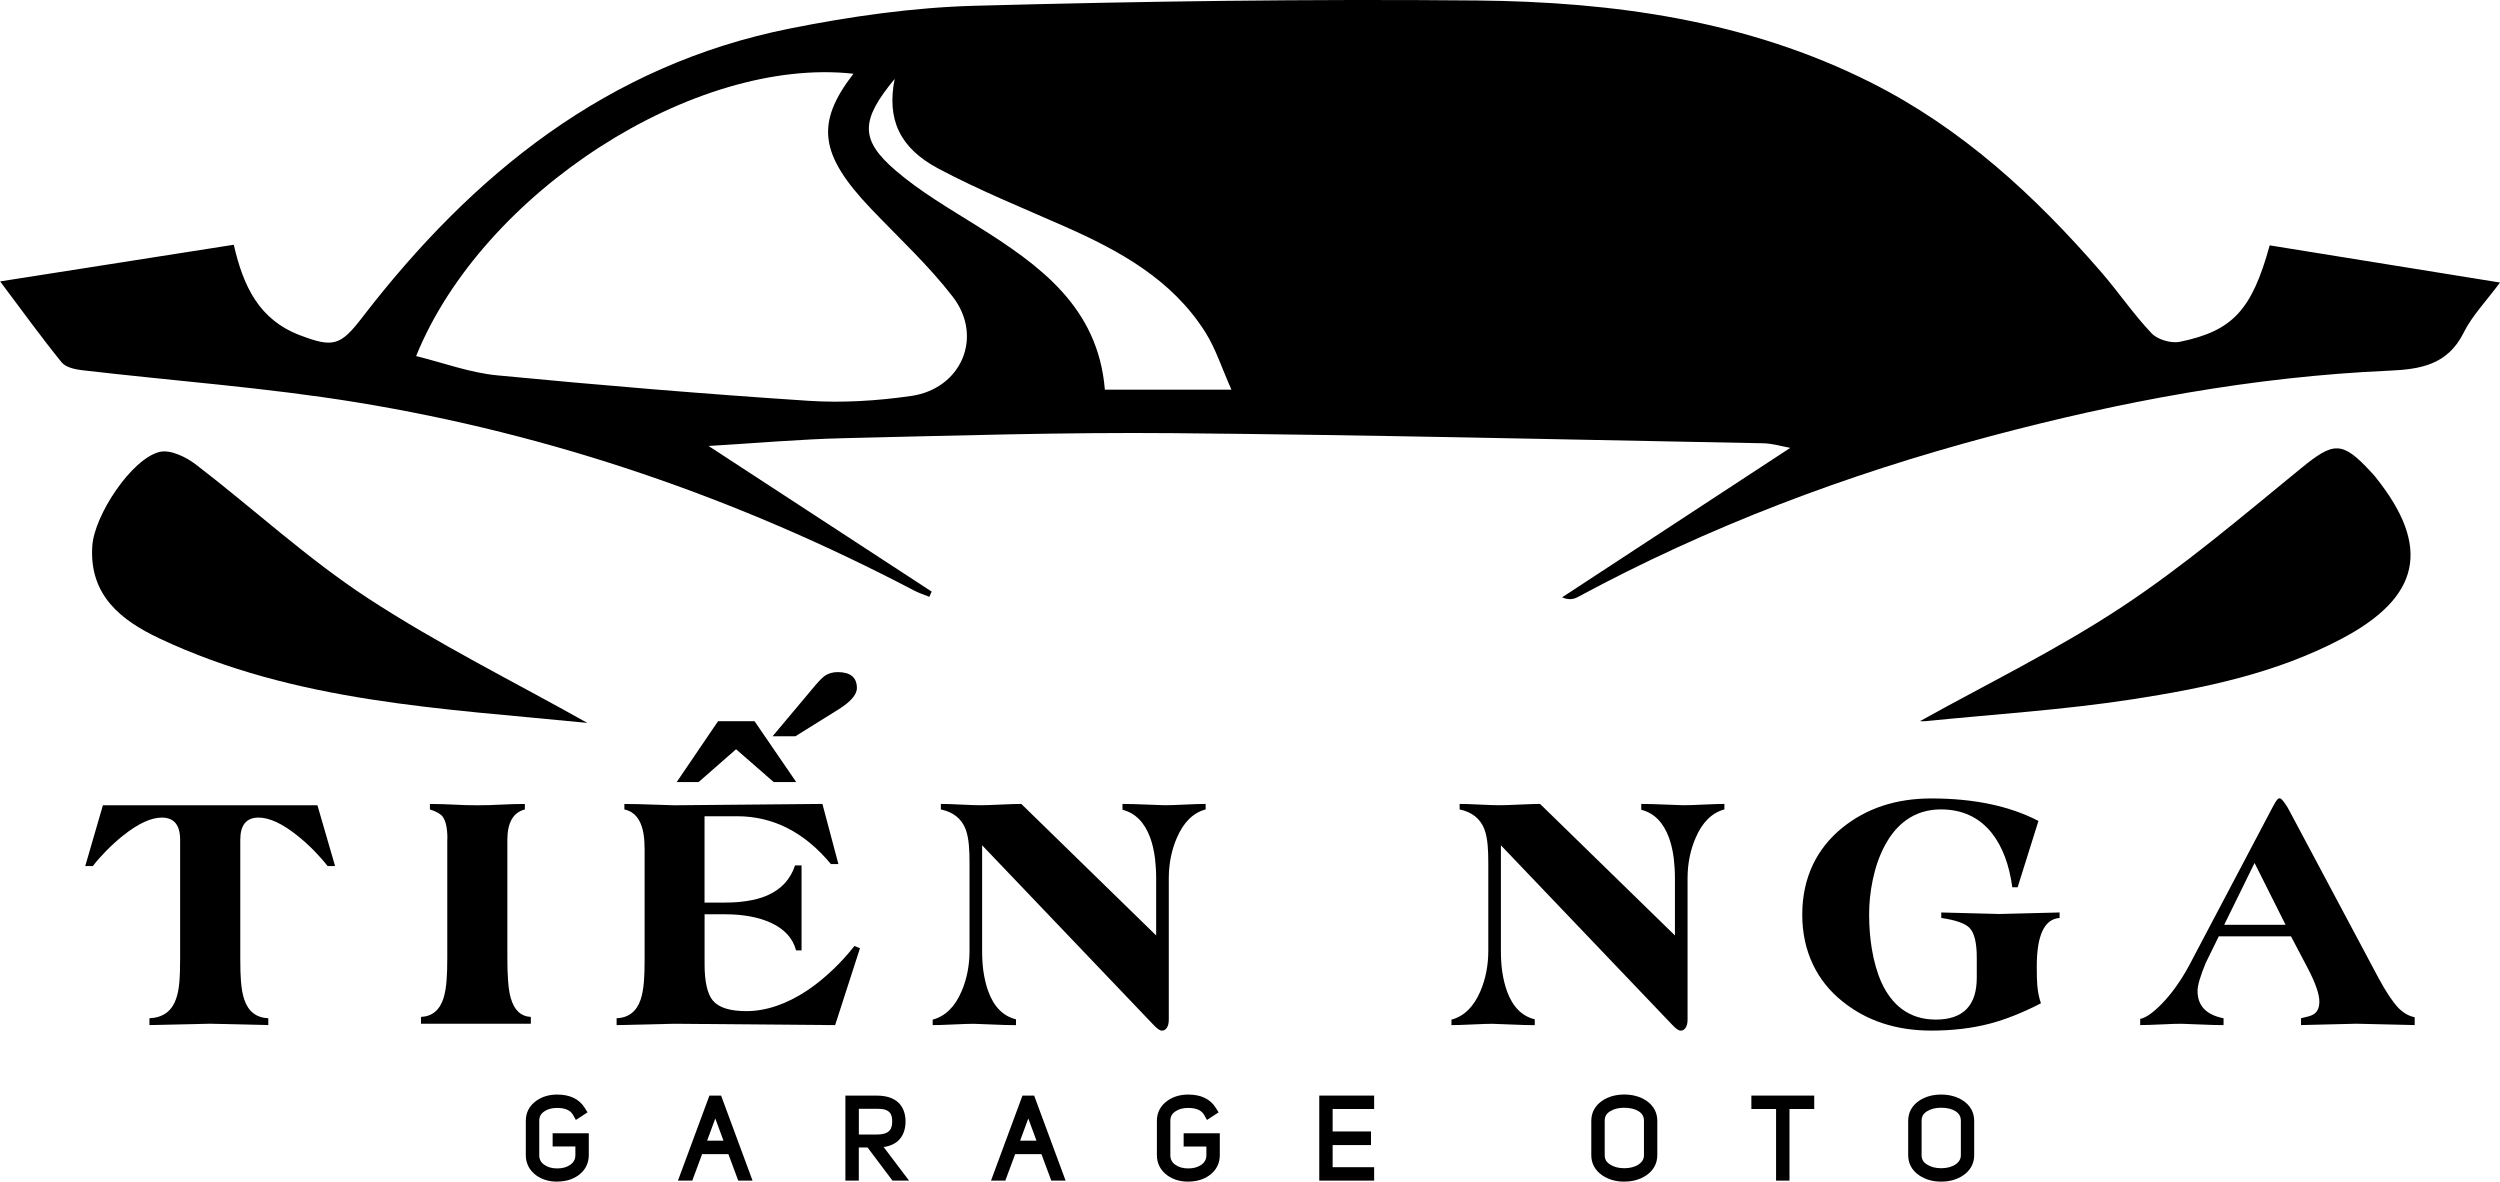
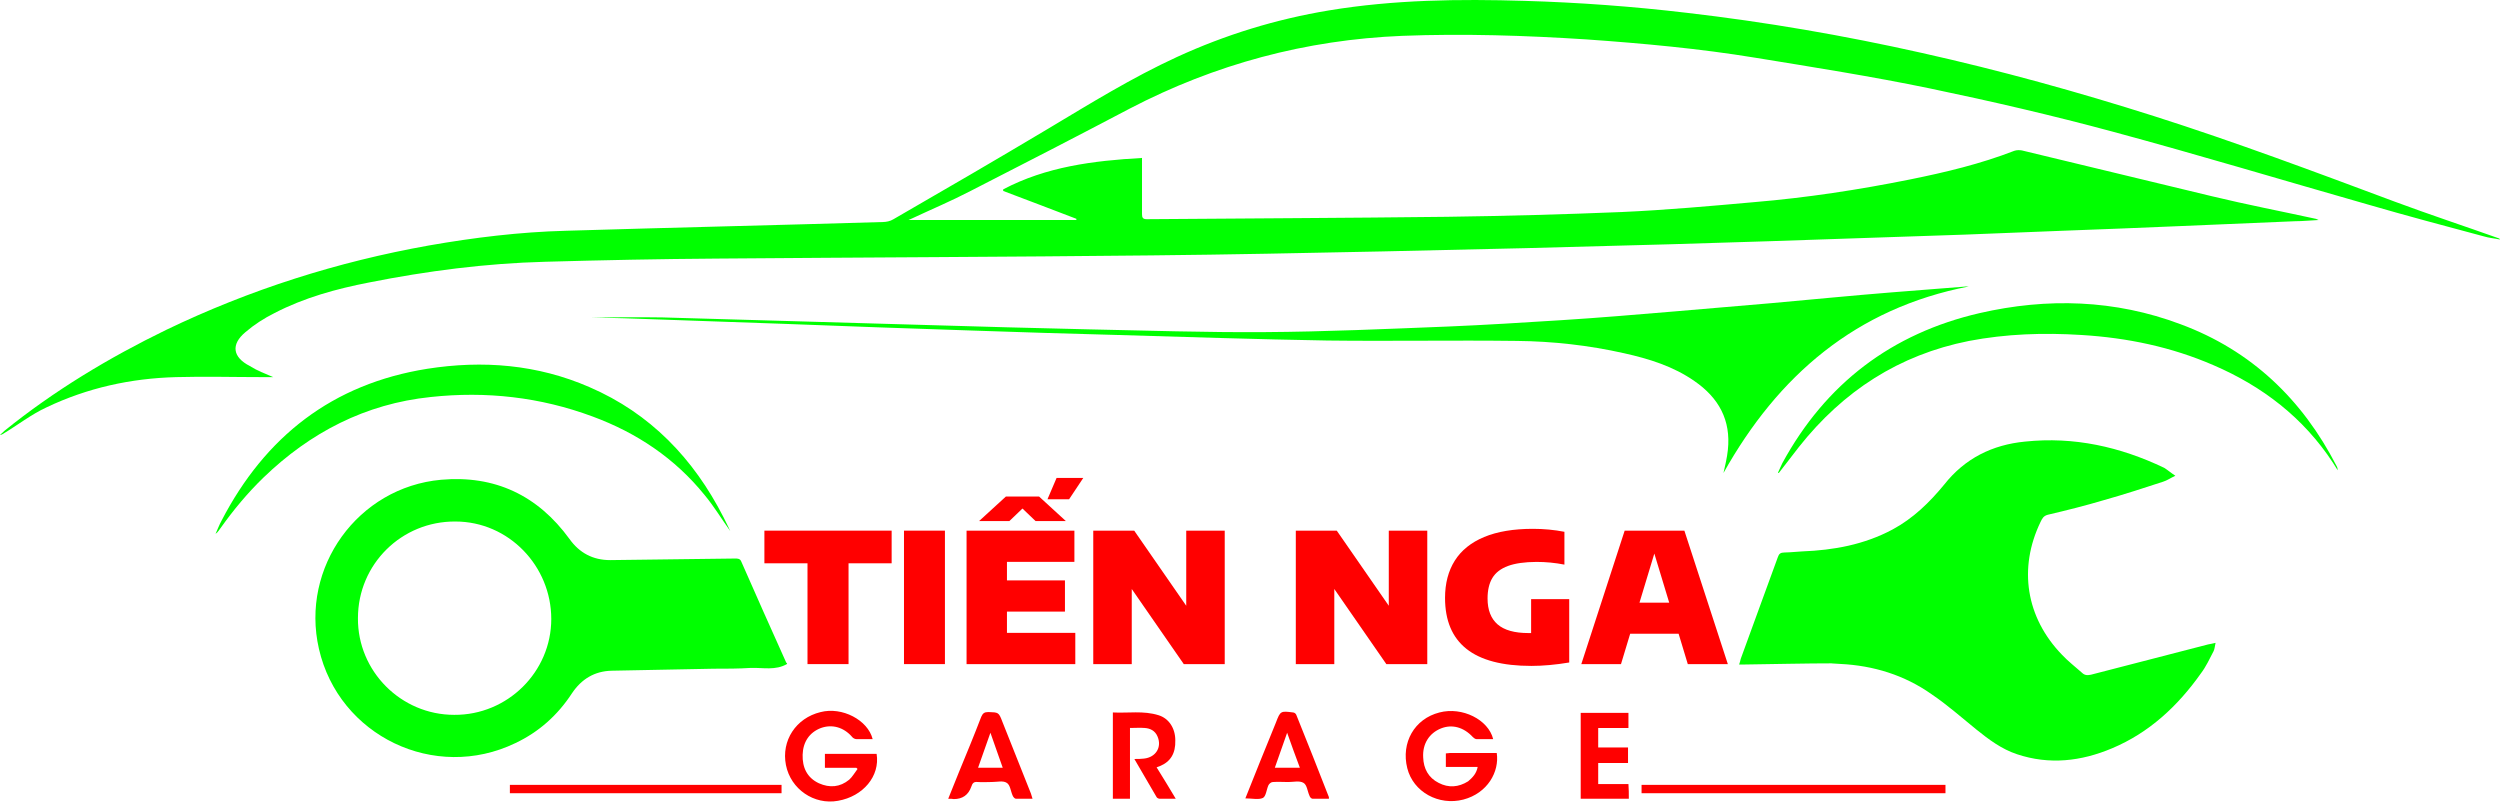
- <svg xmlns="http://www.w3.org/2000/svg" id="Layer_1" data-name="Layer 1" viewBox="0 0 611.25 288.91">
+ <svg xmlns="http://www.w3.org/2000/svg" id="Layer_1" data-name="Layer 1" viewBox="0 0 775.48 248.62">
  <defs>
    <style>
      .cls-1 {
+         fill: red;
+       }
+ 
+       .cls-1, .cls-2 {
        stroke-width: 0px;
+       }
+ 
+       .cls-2 {
+         fill: lime;
      }
    </style>
  </defs>
  <g>
-     <path class="cls-1" d="M136.23,288.91c-1.98,0-3.71-.51-5.12-1.53-1.67-1.22-2.55-2.93-2.55-4.94v-8.43c0-1.98.88-3.67,2.55-4.86,1.42-1.02,3.15-1.53,5.13-1.53,3.12,0,5.39,1.1,6.73,3.26l.68,1.09-2.85,1.86-.69-1.23c-.64-1.15-1.93-1.71-3.92-1.71-1.27,0-2.3.28-3.14.87-.82.56-1.2,1.28-1.2,2.25v8.45c0,1,.39,1.75,1.23,2.33.84.6,1.88.89,3.17.89s2.32-.29,3.2-.9c.83-.61,1.23-1.35,1.23-2.34v-2.13h-5.56v-3.23h8.84v5.36c0,2.01-.88,3.71-2.54,4.92-1.43,1.02-3.16,1.53-5.16,1.53Z" />
-     <path class="cls-1" d="M180.5,288.66l-2.41-6.48h-6.42l-2.41,6.48h-3.5l7.69-20.78h2.86l7.69,20.78h-3.5ZM176.89,278.89l-2-5.42-2,5.42h4.01Z" />
-     <path class="cls-1" d="M218.21,288.66l-6.09-8.1h-2.14v8.1h-3.28v-20.78h7.74c4.41,0,6.88,2.21,6.97,6.21,0,3.66-1.89,5.87-5.36,6.36l6.21,8.21h-4.05ZM214.47,277.38c3.22,0,3.67-1.55,3.67-3.23,0-1.59-.42-3.05-3.5-3.05h-4.65v6.29h4.49Z" />
-     <path class="cls-1" d="M257.04,288.66l-2.41-6.48h-6.42l-2.41,6.48h-3.5l7.69-20.78h2.86l7.69,20.78h-3.5ZM253.42,278.89l-2-5.42-2,5.42h4.01Z" />
-     <path class="cls-1" d="M290.53,288.91c-1.98,0-3.71-.51-5.12-1.53-1.67-1.22-2.55-2.93-2.55-4.94v-8.43c0-1.98.88-3.67,2.55-4.86,1.42-1.02,3.15-1.53,5.13-1.53,3.12,0,5.39,1.1,6.73,3.26l.68,1.09-2.85,1.86-.69-1.23c-.64-1.15-1.93-1.71-3.92-1.71-1.27,0-2.3.28-3.14.87-.82.56-1.2,1.28-1.2,2.25v8.45c0,1,.39,1.75,1.23,2.33.84.6,1.88.89,3.16.89s2.32-.29,3.2-.9c.83-.6,1.22-1.35,1.22-2.33v-2.13h-5.56v-3.23h8.84v5.36c0,2.01-.88,3.71-2.54,4.92-1.43,1.02-3.16,1.53-5.16,1.53Z" />
-     <polygon class="cls-1" points="322.56 288.66 322.56 267.87 335.98 267.87 335.98 271.15 325.83 271.15 325.83 276.64 335.21 276.64 335.21 279.97 325.83 279.97 325.83 285.38 335.98 285.38 335.98 288.66 322.56 288.66" />
-     <path class="cls-1" d="M397.13,288.91c-2.07,0-3.88-.52-5.38-1.54-1.75-1.2-2.68-2.9-2.68-4.93v-8.38c0-2.05.93-3.76,2.69-4.94,1.5-1,3.31-1.51,5.37-1.51s3.9.51,5.39,1.5c1.76,1.18,2.69,2.89,2.69,4.94v8.38c0,2.03-.93,3.74-2.68,4.93-1.5,1.02-3.32,1.54-5.41,1.54ZM397.11,270.84c-1.41.01-2.58.31-3.47.89-.9.57-1.29,1.28-1.29,2.31v8.39c0,1,.4,1.7,1.3,2.28.93.61,2.1.92,3.49.92s2.57-.31,3.47-.91c.91-.61,1.34-1.34,1.34-2.29v-8.39c0-1.05-.41-1.77-1.32-2.35-.89-.56-2.08-.84-3.51-.84Z" />
-     <polygon class="cls-1" points="434.25 288.66 434.25 271.15 428.21 271.15 428.21 267.87 443.58 267.87 443.58 271.15 437.53 271.15 437.53 288.66 434.25 288.66" />
-     <path class="cls-1" d="M474.61,288.91c-2.07,0-3.88-.52-5.38-1.54-1.75-1.2-2.68-2.9-2.68-4.93v-8.38c0-2.05.93-3.76,2.69-4.94,1.5-1,3.31-1.5,5.37-1.5s3.9.51,5.39,1.5c1.76,1.18,2.69,2.89,2.69,4.94v8.38c0,2.03-.93,3.74-2.68,4.93-1.5,1.02-3.32,1.54-5.41,1.54ZM474.59,270.84c-1.41.01-2.58.31-3.47.89-.9.57-1.29,1.28-1.29,2.31v8.39c0,1,.4,1.7,1.3,2.28.93.61,2.1.92,3.49.92s2.57-.31,3.47-.91c.91-.61,1.34-1.34,1.34-2.29v-8.39c0-1.04-.41-1.77-1.32-2.36-.89-.56-2.08-.84-3.51-.84Z" />
+     <path class="cls-1" d="M270.69,229.27h-5.06c-.49,0-1.11-.37-1.36-.74-2.59-2.96-6.17-3.95-9.62-2.71-3.58,1.36-5.55,4.32-5.68,8.27-.12,3.95,1.36,7.16,5.06,8.88,3.33,1.48,6.54,1.23,9.38-1.11.99-.86,1.73-2.22,2.59-3.33l-.37-.37h-9.75v-4.32h16.04c1.11,6.91-4.2,13.2-11.97,14.56-7.4,1.36-14.68-3.58-16.16-11.1-1.48-7.53,3.08-14.56,10.73-16.41,6.67-1.74,14.69,2.45,16.17,8.38Z" />
+     <path class="cls-1" d="M458.36,237.9h-9.87v-4.2c.49,0,.86-.12,1.23-.12h14.56c.86,5.8-2.84,12.46-10.36,14.44-7.65,1.97-15.55-2.34-17.4-9.75-1.97-7.9,2.22-15.3,9.99-17.27,7.03-1.85,15.18,2.22,16.66,8.27h-5.18c-.37,0-.86-.37-1.11-.62-2.84-3.08-6.42-4.07-9.87-2.71-3.7,1.48-5.8,4.81-5.55,9.01.12,3.45,1.6,6.29,4.81,7.9,3.08,1.6,6.17,1.36,9.13-.49,1.48-1.25,2.59-2.48,2.96-4.46Z" />
+     <path class="cls-1" d="M364.71,247.77h-4.94c-.37,0-.86-.25-.99-.49-2.22-3.82-4.44-7.65-6.91-11.85,1.11,0,2.1,0,2.96-.12,3.7-.37,5.68-3.58,4.2-6.91-.74-1.73-2.22-2.47-3.95-2.59-1.48-.12-2.96,0-4.57,0v21.96h-5.31v-26.77c4.69.25,9.5-.62,14.19.86,3.21.99,5.18,4.07,5.18,7.77.12,4.07-1.48,6.66-4.81,8.02-.25.12-.62.25-.99.37,1.99,3.21,3.97,6.42,5.94,9.75Z" />
+     <path class="cls-1" d="M386.3,247.65c3.08-7.77,6.17-15.42,9.25-22.95.12-.25.12-.37.25-.62,1.36-3.58,1.48-3.58,5.31-3.08.37,0,.86.37.99.74,3.45,8.51,6.79,17.03,10.12,25.54v.49h-5.06c-.37,0-.86-.49-.99-.99-.62-1.36-.74-3.33-1.85-3.95-1.23-.74-3.08-.25-4.69-.25s-3.21-.12-4.81,0c-.49,0-1.11.49-1.36.99-.62,1.36-.74,3.45-1.73,3.95-1.36.62-3.33.13-5.43.13ZM403.21,238.15c-1.36-3.58-2.59-7.03-3.95-10.86-1.36,3.82-2.59,7.28-3.82,10.86h7.77Z" />
+     <path class="cls-1" d="M294.13,247.77c1.11-2.84,2.22-5.55,3.33-8.27,2.34-5.68,4.69-11.35,6.91-17.15.49-1.11.99-1.48,2.22-1.48,3.08.12,3.21,0,4.32,2.96,2.96,7.4,5.92,14.93,8.88,22.33.12.49.25.86.49,1.6h-5.18c-.37,0-.86-.62-.99-.99-.62-1.36-.74-3.33-1.85-3.95-1.11-.74-2.96-.25-4.57-.25-1.48,0-2.96.12-4.44,0-1.23-.12-1.6.37-1.97,1.48q-1.36,3.82-5.43,3.82c-.36-.1-.98-.1-1.72-.1ZM303.39,238.15h7.65c-1.23-3.58-2.47-6.91-3.82-10.86-1.36,3.83-2.6,7.28-3.83,10.86Z" />
+     <path class="cls-1" d="M505.25,247.77h-14.93v-26.65h14.81v4.69h-9.38v6.05h9.25v4.81h-9.25v6.54h9.38c.12,1.48.12,2.96.12,4.56Z" />
+     <path class="cls-1" d="M509.2,243.46h94.27v2.59h-94.27v-2.59Z" />
+     <path class="cls-1" d="M158.16,246.05v-2.59h84.27v2.59h-84.27Z" />
  </g>
  <g>
-     <path class="cls-1" d="M20.84,211.76l4.32-14.88h52.45l4.32,14.88h-1.83c-.92-1.2-2-2.42-3.22-3.67-1.41-1.44-2.84-2.73-4.28-3.87-3.64-2.88-6.77-4.32-9.37-4.32-2.99,0-4.48,1.81-4.48,5.42v29.14c0,2.28.05,4.08.16,5.38.14,1.85.41,3.37.82,4.56.98,2.91,2.93,4.43,5.87,4.56v1.67l-14.18-.33-14.88.33v-1.67c3.23-.14,5.38-1.66,6.44-4.56.46-1.2.76-2.72.9-4.56.11-1.28.16-3.07.16-5.38v-29.14c0-3.61-1.49-5.42-4.48-5.42-2.61,0-5.73,1.44-9.37,4.32-1.44,1.14-2.87,2.43-4.28,3.87-1.22,1.25-2.3,2.47-3.22,3.67h-1.83Z" />
-     <path class="cls-1" d="M109.39,205.16c0-2.61-.38-4.43-1.14-5.46-.52-.71-1.56-1.3-3.14-1.79v-1.34c.87,0,1.85.01,2.93.04l5.83.24c1.06.03,2.01.04,2.85.04s1.79-.01,2.85-.04l5.83-.24c1.09-.03,2.06-.04,2.93-.04v1.34c-2.85.73-4.28,3.21-4.28,7.42v28.81c0,2.26.05,4.05.16,5.38.11,1.85.34,3.37.69,4.56.84,2.91,2.47,4.43,4.89,4.56v1.67h-26.86v-1.67c2.74-.14,4.58-1.66,5.5-4.56.38-1.2.64-2.72.77-4.56.11-1.3.16-3.1.16-5.38v-28.98Z" />
-     <path class="cls-1" d="M157.59,207.24c0-5.52-1.64-8.63-4.93-9.33v-1.34c1,0,2.11.01,3.3.04l8.97.28,36.15-.33,3.91,14.71h-1.83c-6.47-7.8-14.12-11.7-22.95-11.7h-7.95v21.11h4.93c1.96,0,3.74-.12,5.34-.37,1.87-.27,3.53-.72,4.97-1.34,3.45-1.47,5.75-3.93,6.89-7.38h1.59v20.79h-1.34c-.76-2.93-2.79-5.18-6.07-6.72-3.04-1.41-6.83-2.12-11.37-2.12h-4.93v12.19c0,4.29.67,7.25,2,8.88,1.44,1.74,4.17,2.61,8.19,2.61,4.86,0,9.85-1.7,14.96-5.09,2.17-1.47,4.28-3.18,6.32-5.14,1.85-1.77,3.57-3.67,5.18-5.71l1.34.57-6.07,18.79-39.25-.33-14.18.33v-1.67c2.93-.14,4.89-1.66,5.87-4.56.41-1.2.68-2.72.82-4.56.11-1.3.16-3.1.16-5.38v-27.22ZM165.45,191.22l10.11-14.88h8.93l10.19,14.88h-5.5l-9.21-8.03-9.17,8.03h-5.34ZM188.89,180.02l10.43-12.43c1.03-1.2,1.82-1.98,2.36-2.36.9-.6,1.94-.9,3.14-.9,3.12,0,4.69,1.3,4.69,3.91,0,1.69-1.7,3.55-5.09,5.58l-9.94,6.19h-5.58Z" />
-     <path class="cls-1" d="M230.03,196.56c1.11,0,2.76.05,4.93.16,2.2.11,3.79.16,4.77.16s2.61-.05,4.89-.16c2.31-.11,4.01-.16,5.09-.16l32.97,32.16v-13.94c0-1.74-.1-3.37-.28-4.89-.24-1.9-.64-3.6-1.18-5.09-1.39-3.75-3.64-6.02-6.77-6.81v-1.43c.76,0,1.63.01,2.61.04l7.74.28c1.01,0,2.62-.05,4.85-.16,2.26-.11,3.97-.16,5.13-.16v1.34c-3.04.82-5.38,3.11-7.01,6.89-1.33,3.04-2,6.37-2,9.98v34.52c0,.95-.19,1.66-.57,2.12-.3.38-.64.57-1.02.57h-.16c-.33,0-.79-.27-1.39-.81-.22-.19-.46-.44-.73-.73l-41.77-43.77v25.8c0,1.71.09,3.33.29,4.85.27,1.9.68,3.6,1.22,5.09,1.39,3.78,3.64,6.05,6.77,6.81v1.43c-.76,0-1.64-.01-2.65-.04l-7.7-.29c-1.01,0-2.64.05-4.89.16-2.26.11-3.97.16-5.13.16v-1.34c3.07-.81,5.42-3.11,7.05-6.89,1.3-3.02,1.96-6.33,1.96-9.94v-21.19c0-1.98-.05-3.53-.16-4.65-.14-1.58-.41-2.89-.82-3.95-1.01-2.55-3.02-4.14-6.03-4.77v-1.34Z" />
-     <path class="cls-1" d="M356.87,196.56c1.11,0,2.76.05,4.93.16,2.2.11,3.79.16,4.77.16s2.61-.05,4.89-.16c2.31-.11,4.01-.16,5.09-.16l32.97,32.16v-13.94c0-1.74-.1-3.37-.28-4.89-.24-1.9-.64-3.6-1.18-5.09-1.39-3.75-3.64-6.02-6.77-6.81v-1.43c.76,0,1.63.01,2.61.04l7.74.28c1.01,0,2.62-.05,4.85-.16,2.26-.11,3.97-.16,5.13-.16v1.34c-3.04.82-5.38,3.11-7.01,6.89-1.33,3.04-2,6.37-2,9.98v34.52c0,.95-.19,1.66-.57,2.12-.3.38-.64.57-1.02.57h-.16c-.33,0-.79-.27-1.39-.81-.22-.19-.46-.44-.73-.73l-41.77-43.77v25.8c0,1.71.09,3.33.29,4.85.27,1.9.68,3.6,1.22,5.09,1.39,3.78,3.64,6.05,6.77,6.81v1.43c-.76,0-1.64-.01-2.65-.04l-7.7-.29c-1.01,0-2.64.05-4.89.16-2.26.11-3.97.16-5.13.16v-1.34c3.07-.81,5.42-3.11,7.05-6.89,1.3-3.02,1.96-6.33,1.96-9.94v-21.19c0-1.98-.05-3.53-.16-4.65-.14-1.58-.41-2.89-.82-3.95-1.01-2.55-3.02-4.14-6.03-4.77v-1.34Z" />
-     <path class="cls-1" d="M483.32,234.14c0-3.61-.58-6.03-1.75-7.25-1.06-1.11-3.37-1.93-6.93-2.45v-1.34l14.18.37,14.75-.37v1.34c-3.72.27-5.58,4.23-5.58,11.86,0,2.01.04,3.52.12,4.52.14,1.66.43,3.15.9,4.48-4.48,2.31-8.64,3.97-12.47,4.97-4.32,1.14-9.1,1.71-14.35,1.71-8.61,0-15.88-2.4-21.8-7.21-3.07-2.47-5.43-5.43-7.09-8.88-1.77-3.69-2.65-7.78-2.65-12.27s.88-8.61,2.65-12.31c1.66-3.42,4.02-6.38,7.09-8.88,5.92-4.81,13.19-7.21,21.8-7.21,10.41,0,19.14,1.83,26.21,5.5l-5.09,16.22h-1.3c-.76-5.57-2.43-9.98-5.01-13.25-3.07-3.86-7.23-5.79-12.47-5.79-3.18,0-5.98.86-8.4,2.57-2.15,1.52-3.94,3.67-5.38,6.44-1.28,2.42-2.24,5.2-2.89,8.36-.57,2.74-.86,5.53-.86,8.35s.22,5.68.65,8.31c.52,3.18,1.32,5.96,2.4,8.35,1.28,2.77,2.93,4.92,4.97,6.44,2.31,1.71,5.07,2.57,8.27,2.57,6.68,0,10.03-3.41,10.03-10.23v-4.93Z" />
-     <path class="cls-1" d="M542.48,228.96l-3.18,6.48c-1.33,3.21-2,5.49-2,6.85,0,3.61,2.12,5.84,6.36,6.68v1.67c-.76,0-1.64-.01-2.65-.04l-7.7-.29c-1.01,0-2.64.05-4.89.16-2.26.11-3.97.16-5.14.16v-1.51c1.39-.27,3.15-1.51,5.3-3.71,2.47-2.55,4.71-5.71,6.72-9.46l20.42-38.72.53-.94c.43-.73.77-1.1,1.02-1.1h.16c.24,0,.65.41,1.22,1.22.46.65.86,1.3,1.18,1.96l21.72,40.76c1.85,3.42,3.48,5.87,4.89,7.34,1.22,1.22,2.54,1.97,3.95,2.24v1.92l-14.22-.33-13.57.33v-1.67l1.83-.45c.6-.16,1.06-.37,1.39-.61.84-.6,1.26-1.6,1.26-3.02,0-1.82-.94-4.52-2.81-8.11l-4.12-7.83h-17.69ZM543.82,226.11h15l-7.58-15.12-7.42,15.12Z" />
+     <path class="cls-1" d="M250.48,206v-31.27h-13.37v-10.13h39.47v10.13h-13.37v31.27h-12.73Z" />
+     <path class="cls-1" d="M280.41,206v-41.4h12.7v41.4h-12.7Z" />
+     <path class="cls-1" d="M312.35,196.32h21.2v9.68h-33.73v-41.4h33.45v9.68h-20.92v5.76h17.99v9.68h-17.99v6.6h0ZM312.02,154.02h10.29l8.31,7.61h-9.4l-4.06-3.89-4.06,3.89h-9.4l8.32-7.61ZM327.74,148.26h8.28l-4.39,6.6h-6.71l2.82-6.6Z" />
+     <path class="cls-1" d="M367.96,164.6h11.94v41.4h-12.7l-16.14-23.3v23.3h-11.94v-41.4h12.7l16.14,23.3v-23.3Z" />
+     <path class="cls-1" d="M430.79,164.6h11.94v41.4h-12.7l-16.14-23.3v23.3h-11.94v-41.4h12.7l16.14,23.3v-23.3Z" />
+     <path class="cls-1" d="M486.76,185.86v19.64c-4.25.71-8.17,1.06-11.75,1.06-8.99,0-15.7-1.76-20.13-5.29-4.43-3.52-6.64-8.79-6.64-15.8,0-4.51,1.01-8.37,3.03-11.57s5.06-5.64,9.12-7.33c4.06-1.69,9.1-2.53,15.12-2.53,3.39,0,6.65.31,9.76.92v10.18c-2.83-.56-5.72-.84-8.67-.84-3.67.02-6.62.44-8.84,1.26s-3.83,2.06-4.83,3.71-1.5,3.78-1.5,6.39c0,3.54,1.04,6.21,3.1,8.01,2.07,1.8,5.26,2.7,9.57,2.7h.84v-10.52h11.82Z" />
+     <path class="cls-1" d="M523.54,206l-2.85-9.43h-15.02l-2.85,9.43h-12.31l13.45-41.4h18.52l13.48,41.4h-12.42ZM508.55,186.95h9.23l-4.62-15.24-4.61,15.24Z" />
  </g>
  <g>
-     <path class="cls-1" d="M0,68.81c20.15-3.16,38.57-6.05,57.16-8.97,2.33,10.21,6.21,18.33,16.14,22.11,8.13,3.1,9.92,2.62,15.21-4.26C115.56,42.52,148.56,15.86,193.19,6.96c14.84-2.96,30.05-5.14,45.15-5.55C279.24.31,320.17-.27,361.08.12c33.28.32,66.04,4.8,96.36,20.06,22.25,11.2,40.17,27.7,56.3,46.34,4.24,4.89,7.89,10.31,12.34,14.99,1.47,1.54,4.78,2.5,6.9,2.06,12.93-2.67,17.6-7.76,21.96-23.58,18.47,2.98,37.05,5.98,56.31,9.09-3.36,4.55-6.82,8.1-8.92,12.32-3.91,7.86-10.68,8.9-18.17,9.23-33.19,1.46-65.62,7.53-97.65,16.06-35.05,9.33-68.78,22.03-100.73,39.28-1,.54-2.15.8-3.85.08,18.47-12.1,36.94-24.2,55.79-36.55-2.1-.37-4.34-1.07-6.6-1.12-48.02-.91-96.05-2.04-144.08-2.47-26.84-.24-53.69.6-80.53,1.22-10.83.25-21.63,1.22-33.27,1.91,18.69,12.2,36.62,23.91,54.56,35.61l-.58,1.27c-1.27-.52-2.59-.93-3.79-1.57-43.05-22.55-88.5-38.21-136.43-46.01-22.16-3.61-44.65-5.21-66.97-7.83-1.73-.2-3.98-.71-4.96-1.92-4.94-6.09-9.53-12.45-15.05-19.8ZM101.73,87.06c6.68,1.64,13.15,4.07,19.8,4.71,25.37,2.44,50.78,4.56,76.21,6.23,8.28.54,16.77,0,25-1.18,12.31-1.76,17.76-14.45,10.23-24.24-5.96-7.74-13.26-14.46-20.03-21.57-12.58-13.21-13.6-20.9-4.28-32.98-38.72-4.31-90.64,28.85-106.92,69.03ZM218.76,19.28c-8.37,10.11-8.56,14.86.21,22.4,6.08,5.23,13.17,9.32,20.01,13.61,15.24,9.55,29.51,19.78,31.16,39.99h30.95c-2.38-5.32-3.85-10.05-6.41-14.09-8.14-12.85-20.85-19.84-34.3-25.79-10.39-4.6-20.96-8.86-30.97-14.19-9.55-5.08-12.61-12.12-10.66-21.93Z" />
-     <path class="cls-1" d="M143.59,176.75c-35.11-3.54-71.28-4.92-104.62-20.66-9.27-4.38-17.23-10.49-16.4-22.65.51-7.48,9.62-21.31,16.47-22.95,2.58-.62,6.42,1.22,8.82,3.06,14.06,10.78,27.18,22.95,41.95,32.62,17.27,11.31,35.9,20.53,53.78,30.57Z" />
-     <path class="cls-1" d="M469.53,176.27c15.72-8.77,33.11-17.22,49.11-27.77,15.42-10.16,29.59-22.27,43.93-33.98,7.93-6.48,10.02-6.82,17.02.75.43.46.86.92,1.25,1.41,13.62,17.02,11.05,29.33-8.45,39.57-16.02,8.42-33.57,12.04-51.16,14.75-16.68,2.57-33.59,3.63-50.4,5.32-.96.1-1.95-.08-1.3-.05Z" />
+     <path class="cls-2" d="M84.75,116.98h-3.33c-8.88,0-17.89-.25-26.77,0-14.07.37-27.52,3.33-40.22,9.38-4.81,2.22-9.01,5.55-13.57,8.27-.25.12-.37.25-.86.25.49-.37.99-.86,1.36-1.23,15.42-12.46,32.45-22.7,50.22-31.34,25.91-12.46,53.06-21.1,81.43-26.16,14.07-2.47,28.26-4.2,42.57-4.57,32.7-.99,65.52-1.73,98.22-2.71,1.11,0,2.34-.25,3.33-.86,16.04-9.25,31.96-18.51,47.87-28.01,13.2-7.9,26.16-15.92,40.1-22.33,15.05-6.91,30.72-11.72,47.13-14.44C432.34-.1,452.7-.35,472.94.27c16.78.49,33.56,1.73,50.22,3.7,24.55,2.84,48.86,7.03,73.04,12.46,24.31,5.43,48.37,12.09,72.06,19.62,25.17,8.02,49.85,17.27,74.65,26.53,10.61,3.95,21.47,7.53,32.2,11.35.12,0,.25.12.37.37-1.73-.37-3.45-.49-5.06-.99-11.97-3.21-24.06-6.42-35.91-9.87-26.4-7.53-52.56-15.42-79.09-22.58-18.75-5.06-37.88-9.5-56.88-13.45-17.89-3.7-35.91-6.54-54.04-9.5-17.27-2.84-34.79-4.44-52.32-5.68-19-1.23-38.13-1.85-57.25-1.11-29.86,1.23-57.99,8.76-84.52,22.58-16.41,8.64-32.94,17.15-49.35,25.54-5.92,3.08-12.09,5.68-18.14,8.51-.25.12-.62.25-1.11.49h52.07v-.37c-7.53-2.84-15.05-5.8-22.7-8.64v-.49c13.33-7.03,27.89-8.88,43.06-9.75v17.4c0,1.11.25,1.6,1.48,1.6,31.09-.25,62.06-.37,93.16-.74,18.14-.25,36.15-.74,54.17-1.48,13.7-.62,27.52-1.85,41.21-3.08,16.16-1.36,32.33-3.82,48.24-7.03,10.98-2.22,21.84-4.81,32.33-8.88.74-.25,1.6-.25,2.34-.12,19.62,4.69,39.24,9.5,58.86,14.19,10.73,2.59,21.59,4.69,32.33,7.03.12,0,.25.12.86.37-2.71.12-4.94.37-7.28.37-24.06.99-48.12,2.1-72.18,2.96-20.24.86-40.47,1.6-60.71,2.22-20.36.74-40.59,1.36-60.95,1.97-29.74.86-59.6,1.6-89.33,2.22-23.81.49-47.5.99-71.32,1.23-45.04.49-89.95.62-134.98.99-17.77.12-35.66.49-53.43.99-18.38.49-36.52,2.84-54.54,6.42-10.12,1.97-20.11,4.69-29.37,9.5-3.21,1.6-6.29,3.58-9.01,5.92-4.57,3.82-3.95,7.77,1.36,10.49,2.33,1.48,4.68,2.34,7.27,3.45Z" />
+     <path class="cls-2" d="M674.78,147.58c-1.6.74-2.59,1.48-3.82,1.85-6.05,1.97-12.09,3.95-18.26,5.68-5.8,1.73-11.72,3.21-17.52,4.57-1.36.37-1.73,1.23-2.22,2.22-6.91,14.31-4.57,29.61,6.66,41.21,1.85,1.97,4.07,3.7,6.17,5.55.86.86,1.73.86,2.84.62,12.09-3.08,24.18-6.29,36.28-9.38.62-.12,1.36-.25,2.34-.49-.25.99-.25,1.85-.62,2.59-1.23,2.34-2.34,4.81-3.95,6.91-7.16,10.12-16.04,18.38-27.52,23.2-9.62,4.07-19.49,5.18-29.49,1.85-4.81-1.6-8.76-4.57-12.59-7.65-4.57-3.7-9.01-7.65-13.94-10.98-8.39-5.92-18.01-8.88-28.26-9.38-9.99-.49,8.31-.32-1.68-.19-9.38,0-18.88.25-28.26.37h-1.48c.25-.62.37-1.23.49-1.73,3.82-10.36,7.68-21.18,11.51-31.54.37-1.11.86-1.48,2.1-1.48,1.55-.02.89-.04,5.47-.34,9.75-.37,19.25-2.1,28.01-6.79,6.42-3.45,11.47-8.39,16.04-13.94,6.42-8.14,14.93-12.34,25.05-13.33,15.18-1.6,29.49,1.6,43.19,8.14.99.61,1.98,1.48,3.46,2.46Z" />
+     <path class="cls-2" d="M244.16,205.95c-3.58,2.1-7.53,1.11-11.23,1.23-3.82.25-7.77.25-11.6.25-10.49.25-21.1.37-31.59.62-5.31.12-9.38,2.59-12.34,7.03-4.44,6.79-10.24,11.97-17.52,15.42-25.05,12.09-54.78-2.22-60.95-29.24-5.8-25.29,12.09-50.09,37.88-52.44,16.66-1.48,29.98,4.81,39.85,18.38,3.08,4.32,7.28,6.54,12.59,6.54,12.96-.12,25.79-.37,38.74-.49.86,0,1.6,0,1.97.99,4.57,10.49,9.25,20.85,13.94,31.34.14,0,.26.24.26.37ZM111.03,191.76c-.12,16.41,13.33,29.98,29.86,29.98,16.53.12,30.11-13.33,30.11-29.74s-13.2-30.23-29.74-30.23c-16.66-.12-30.23,13.21-30.23,29.99Z" />
+     <path class="cls-2" d="M610.74,88.85c-35.04,6.79-59.23,27.64-76.13,57.87.49-2.22,1.11-4.69,1.36-7.16.99-9.25-2.84-16.16-10.36-21.35-6.54-4.57-14.07-6.91-21.84-8.64-10.98-2.47-22.09-3.7-33.19-3.82-19.62-.25-39.24.12-58.85-.12-21.84-.37-43.56-1.11-65.39-1.73-14.81-.37-29.61-.86-44.54-1.36-19.62-.62-39.36-1.36-58.98-2.1-12.96-.49-25.91-.86-38.87-1.36-6.79-.25-13.7-.49-20.48-.62,7.28,0,14.68-.12,21.96,0,27.14.74,54.29,1.6,81.43,2.34,16.9.49,33.81.99,50.71,1.36,18.26.37,36.52.99,54.66.86,19-.12,38-.99,56.88-1.73,11.72-.49,23.44-1.23,35.16-1.97,11.72-.74,23.32-1.73,35.04-2.71,10.12-.86,20.24-1.73,30.35-2.59,12.34-1.11,24.8-2.34,37.14-3.33,7.28-.62,14.68-1.11,21.96-1.73.75-.11,1.36-.11,1.98-.11Z" />
+     <path class="cls-2" d="M551.52,146.6c.49-.99.86-1.97,1.36-2.96,13.45-24.68,33.93-40.22,61.2-46.52,20.98-4.81,41.95-4.2,62.31,3.45,21.96,8.14,37.76,23.32,48.37,43.93.25.37.37.86.37,1.36-.49-.74-.99-1.6-1.48-2.34-9.13-13.94-21.84-23.69-37.02-30.23-13.08-5.68-26.77-8.51-40.96-9.38-11.72-.74-23.32-.37-34.92,1.85-21.72,4.32-38.99,15.55-52.69,32.82-2.1,2.71-4.2,5.43-6.29,8.14q-.13,0-.25-.12Z" />
+     <path class="cls-2" d="M226.52,164.73c-2.59-3.58-4.94-7.53-7.9-11.1-9.25-11.47-21.1-19.37-34.79-24.43-16.29-6.05-33.07-7.9-50.22-6.05-20.24,2.1-37.39,10.98-51.95,25.05-4.94,4.81-9.25,9.99-13.2,15.55-.49.62-.86,1.36-1.6,1.85.62-1.36,1.11-2.71,1.85-4.07,13.57-26.16,34.42-42.44,63.79-47.13,17.27-2.71,34.18-1.36,50.34,5.68,18.88,8.14,32.33,22.21,41.58,40.35.74,1.47,1.48,2.95,2.1,4.3Z" />
  </g>
</svg>
